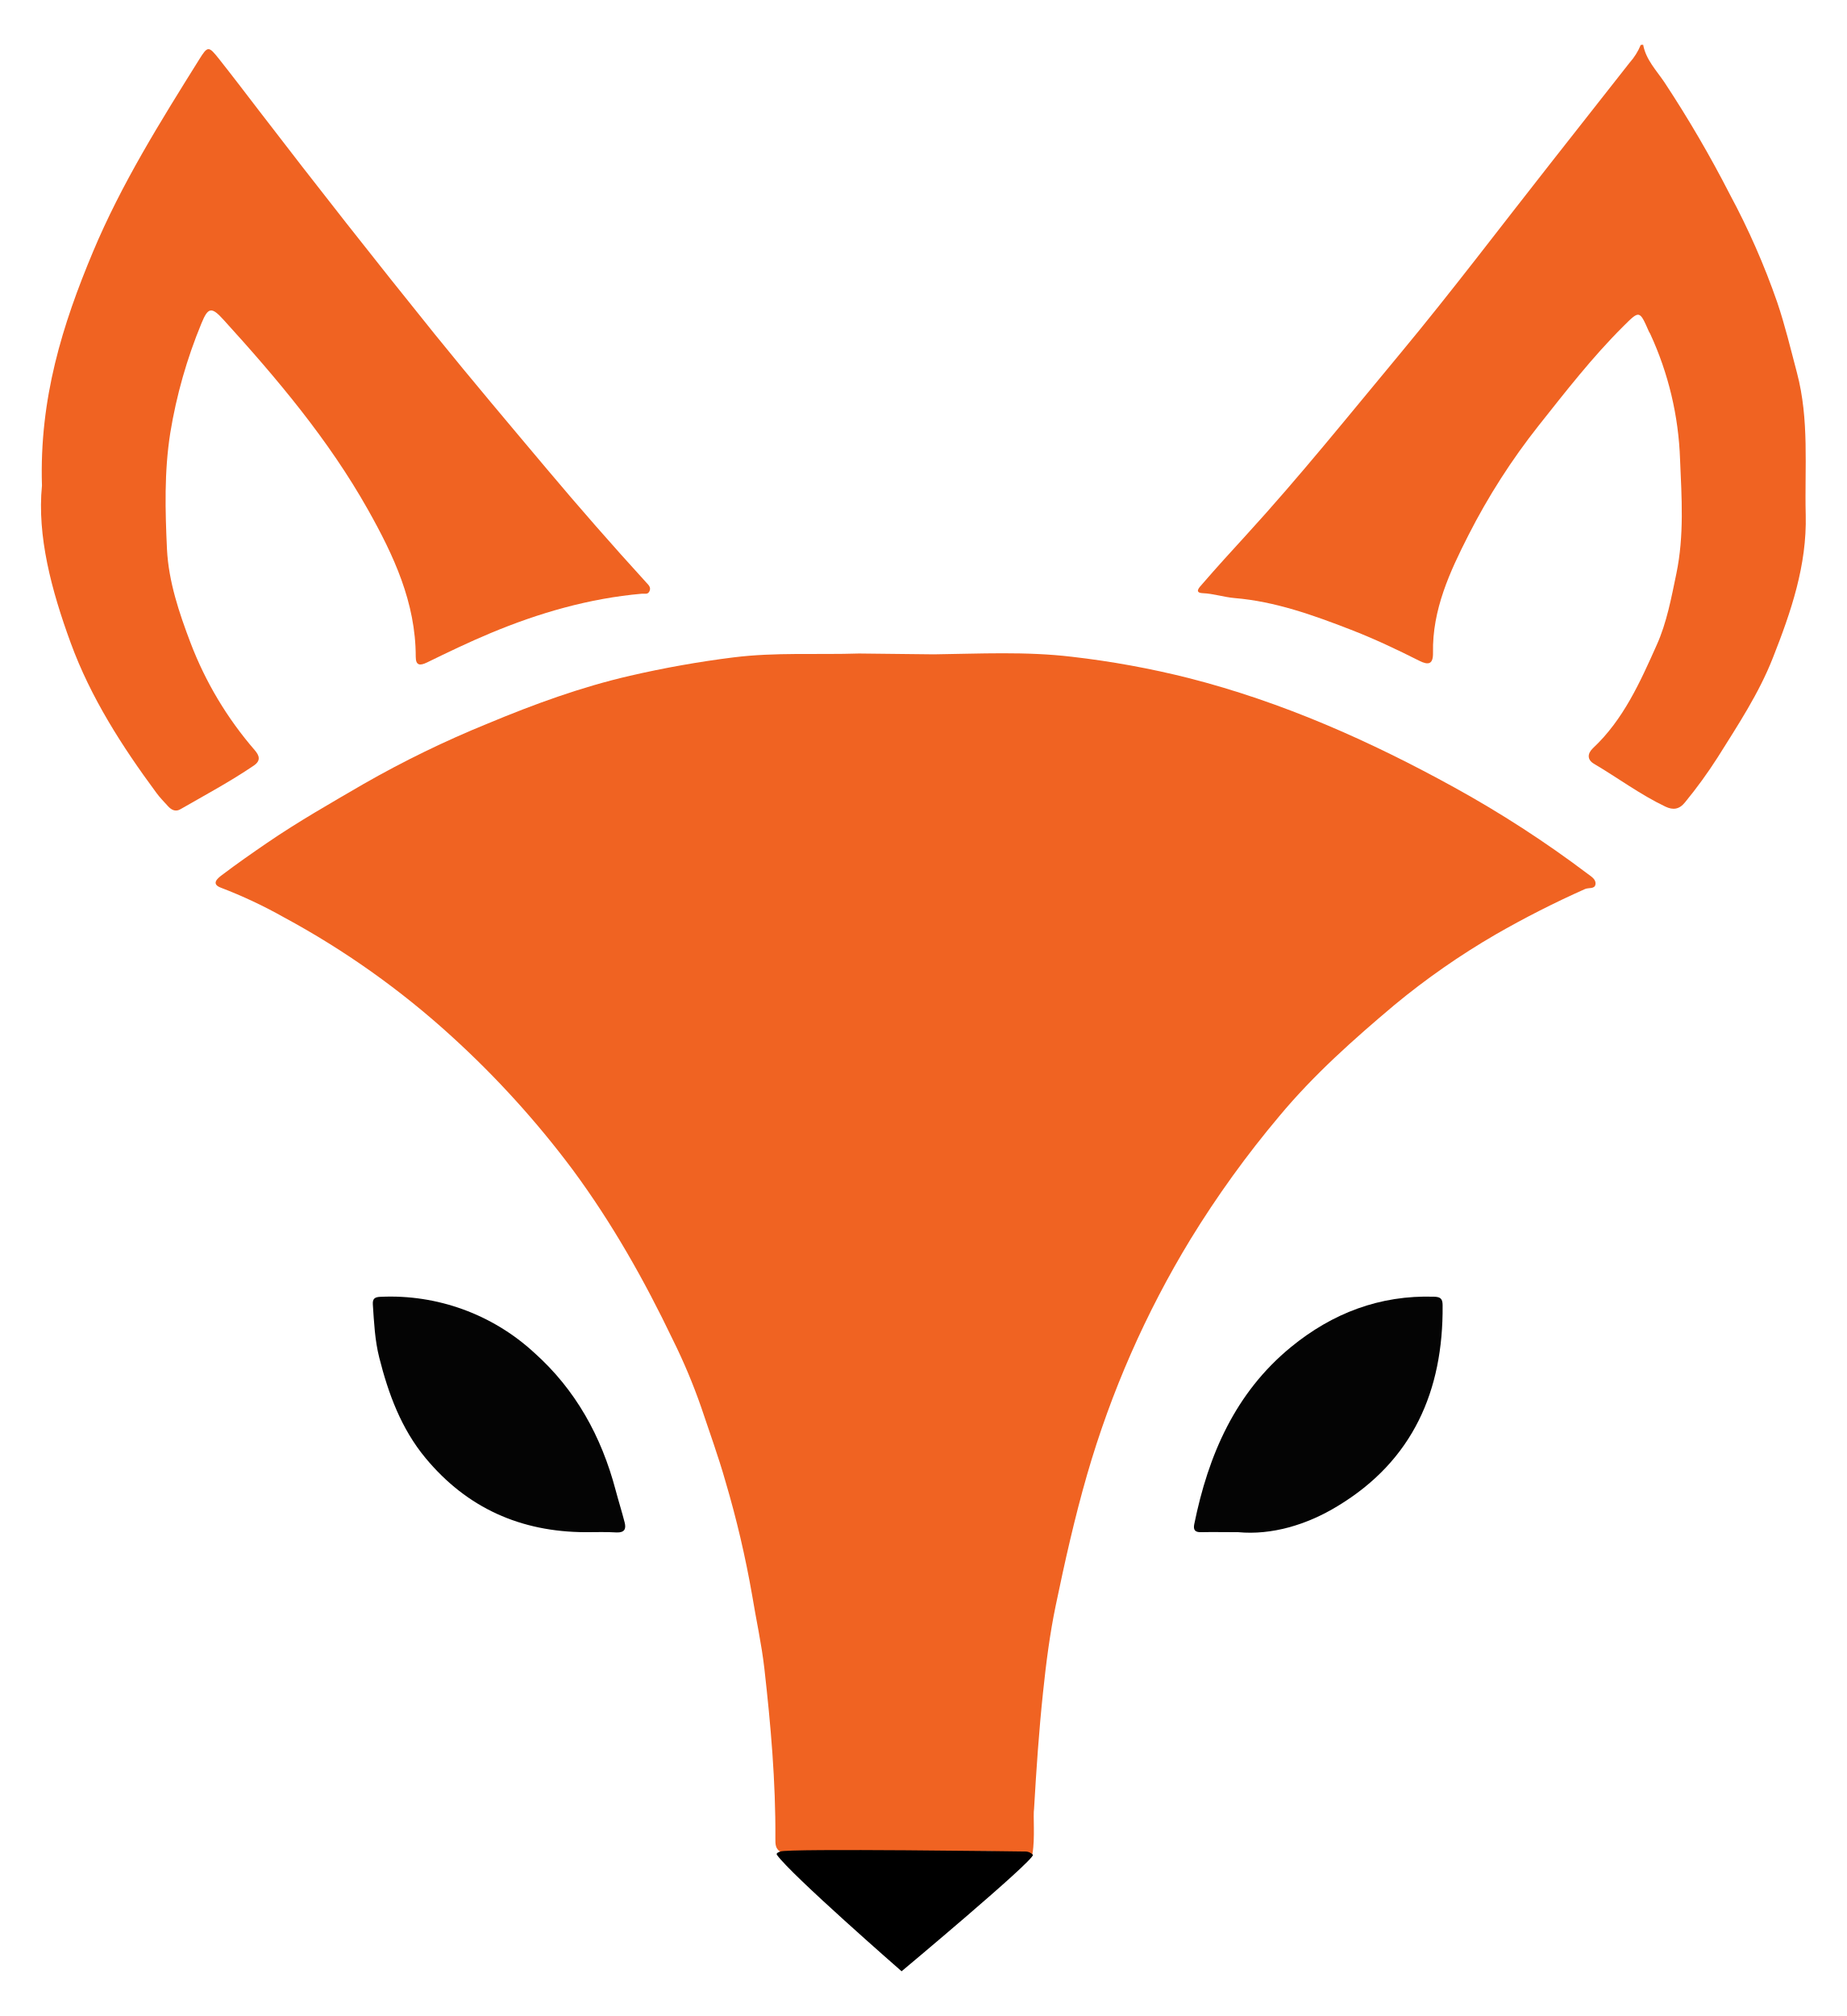
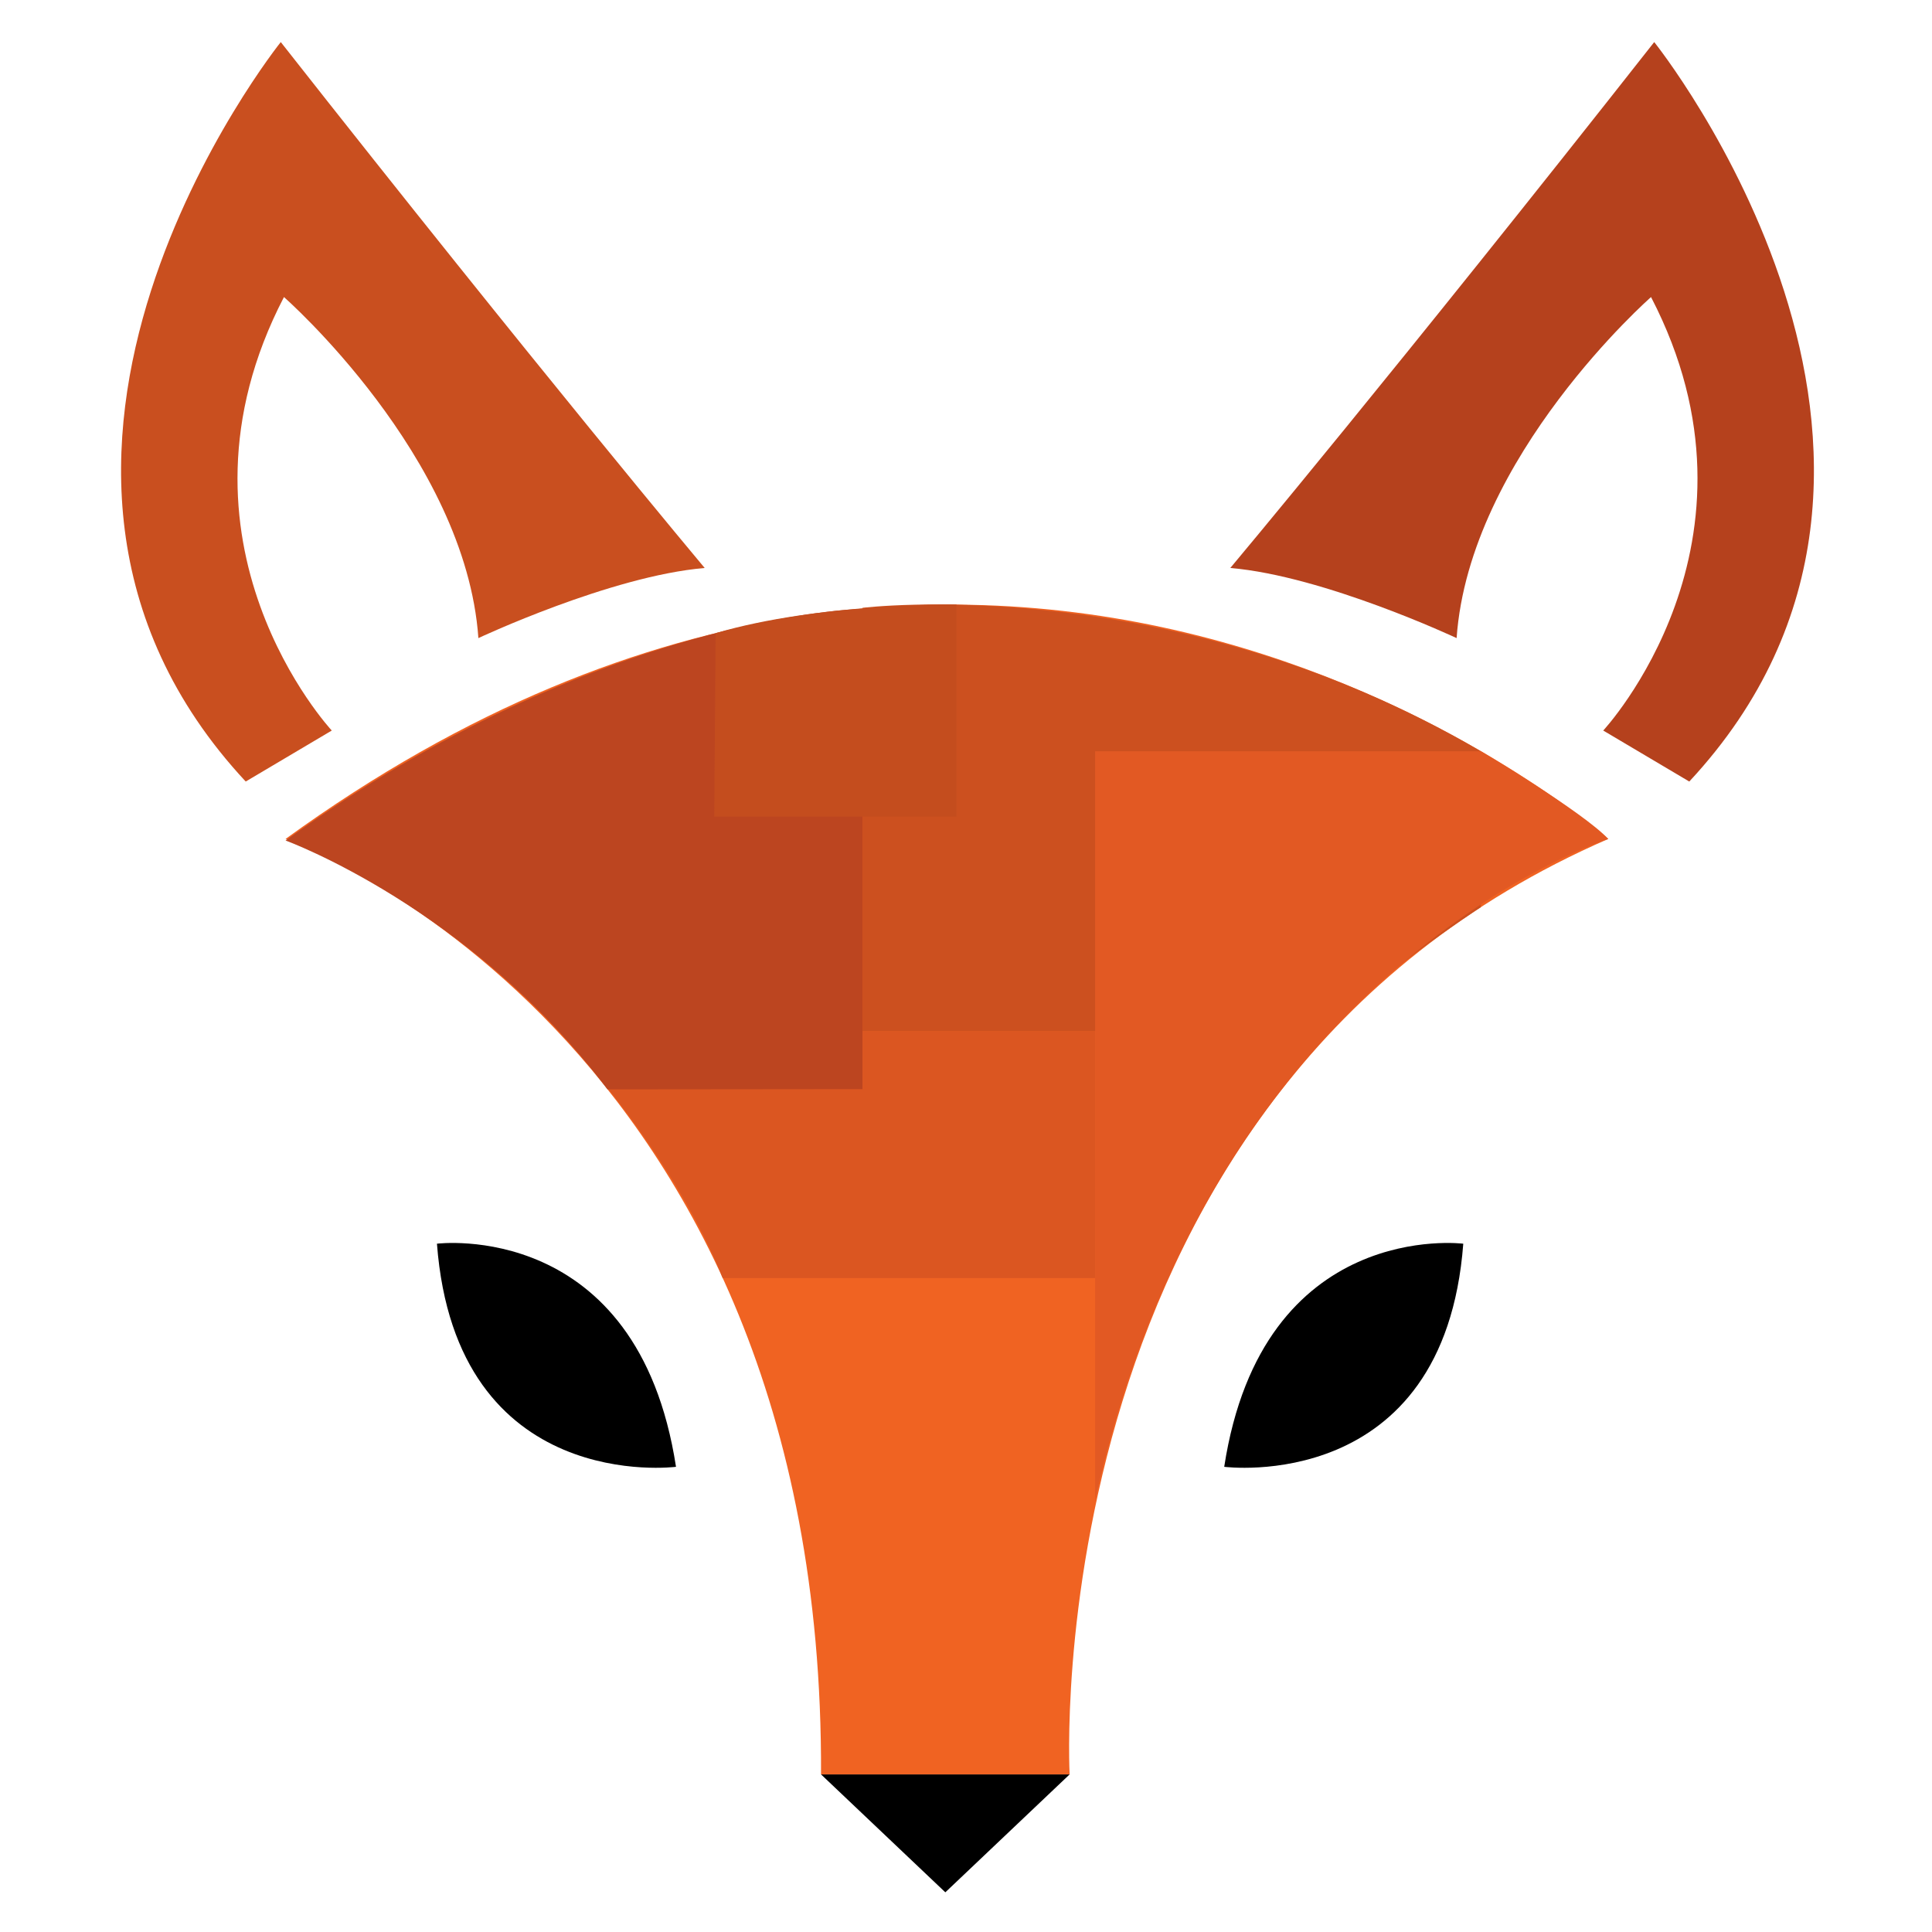
- <svg xmlns="http://www.w3.org/2000/svg" id="Layer_1" data-name="Layer 1" viewBox="0 0 555.41 606.15">
-   <defs>
-     <style>.cls-1{fill:#f06322;}.cls-2{fill:#040404;}</style>
-   </defs>
-   <path class="cls-1" d="M494.17,13.45c.82,4.49,4,7.73,6.39,11.28a355.1,355.1,0,0,1,19.7,33.75,222.32,222.32,0,0,1,14.22,32.38c2.33,6.87,4.06,14.09,5.93,21.16,3.78,14.24,2.29,28.52,2.65,42.8.38,15.12-4.4,29.09-9.86,42.93C529,208.47,522.67,218,516.61,227.67a141.36,141.36,0,0,1-9.86,13.58c-1.72,2.14-3.6,2.37-5.9,1.27-7.57-3.61-14.29-8.64-21.48-12.88-2.06-1.21-2-3.06-.31-4.67,9.22-8.63,14.25-20,19.22-31.11,3-6.69,4.36-14.11,5.88-21.4,2.38-11.44,1.59-22.93,1.11-34.32a97.86,97.86,0,0,0-9-37.81c-.11-.22-.27-.42-.37-.65-2.84-6.47-2.81-6.44-7.75-1.52-9.3,9.26-17.31,19.59-25.45,29.85a197,197,0,0,0-21.07,32.89c-5.6,11-10.91,22.45-10.66,35.35.07,3.5-1.37,3.81-4.11,2.43-6.78-3.42-13.65-6.66-20.74-9.4-11.27-4.36-22.62-8.44-34.82-9.46-3.21-.27-6.28-1.33-9.57-1.47-2.73-.12-.94-1.84-.2-2.69,4.32-5,8.79-9.9,13.25-14.77,16.1-17.6,31-36.17,46.25-54.5,15.61-18.8,30.35-38.32,45.47-57.53q11.81-15,23.59-30a18.67,18.67,0,0,0,3.36-5.36Z" />
-   <path class="cls-1" d="M280.86,196.74c13.82-.18,27.61-.92,41.49.73a270.24,270.24,0,0,1,35.16,6.41c28.14,7.18,54.49,18.9,79.82,32.85a334.67,334.67,0,0,1,40.15,26c1.08.82,2.57,1.65,2.35,3.16s-2.08.93-3.15,1.42A293.33,293.33,0,0,0,449.75,281a224.61,224.61,0,0,0-30.35,21.14c-12.3,10.36-24.3,21-34.68,33.48a304.82,304.82,0,0,0-26.69,37,292.31,292.31,0,0,0-31.11,70.82c-3.75,13-6.67,26.1-9.41,39.25-1.78,8.55-2.9,17.33-3.82,26.11-1.23,11.65-2,22.93-2.7,35-.33,2,.32,9-.47,13.43-.15.85-.29,1.41-1.19,1.54-4.15-1.86-8.73-2.19-13-2.12-10.41.15-19.65.1-31.25,1.11a4.89,4.89,0,0,1-1.46-.15c-10.93.14-19-1-28.55-.71-1.92-.77-1.89-2.45-1.88-4.08.11-17.12-1.39-34.16-3.31-51.14-.84-7.4-2.49-14.76-3.69-22.11a305.83,305.83,0,0,0-8-34.12c-2.14-7.56-4.84-14.92-7.32-22.36a174.88,174.88,0,0,0-8.5-20.24c-8.56-17.87-18.22-35-30.07-51.06a283.23,283.23,0,0,0-36.41-40.13,253.12,253.12,0,0,0-50.54-35.87,141.54,141.54,0,0,0-18.88-8.87c-3.19-1.16-.88-2.94.23-3.78,4.47-3.39,9.08-6.6,13.71-9.77,9.36-6.39,19.22-12,29-17.69a310.46,310.46,0,0,1,37.25-18.12c13.94-5.82,28.14-11,42.83-14.38a308.7,308.7,0,0,1,31.14-5.53c12.62-1.57,25.16-.75,37.72-1.16" />
-   <path class="cls-1" d="M12.62,146c-.82-26.12,6.17-48.4,15.35-70.3,8.57-20.45,20.25-39.11,31.93-57.81,2.57-4.12,2.84-4.12,6-.13,4,5.05,7.93,10.21,11.86,15.34q26.08,34,53,67.39c11.06,13.68,22.42,27.11,33.74,40.57q14.58,17.34,29.85,34.07c.68.75,1.49,1.43,1,2.58s-1.46.73-2.29.8c-15.88,1.4-31,5.77-45.63,11.89-6.44,2.69-12.71,5.71-19,8.78-2.08,1-3.4,1-3.4-1.73,0-16.29-6.64-30.48-14.37-44.21-11.82-21-27.27-39.33-43.41-57.07-3.62-4-4.67-3.85-6.67,1.06a149,149,0,0,0-9.36,32.87c-1.86,11.74-1.54,23.44-1,35.08.49,9.65,3.62,19,7.08,28.1A108,108,0,0,0,76.6,225.54c1.43,1.66,1.91,3.17-.29,4.66-7.11,4.82-14.67,8.87-22.1,13.14-1.41.81-2.66.19-3.67-.93-1.17-1.3-2.42-2.54-3.45-3.95-10.39-14.05-19.84-28.77-25.84-45.2C15.46,177.45,11.13,161.14,12.62,146Z" />
-   <path class="cls-2" d="M372.4,460.68c-4.61,0-7.86-.08-11.11,0-1.89.07-2.48-.67-2.12-2.43,4.22-20.75,12.3-39.48,29.11-53.25,12.43-10.17,26.71-15.64,43-15.12,2,.06,2.57.65,2.58,2.59.22,25.73-9,46.72-31.52,60.33C393,458.52,382.37,461.61,372.4,460.68Z" />
-   <path class="cls-2" d="M176.1,460.68c-19.46-.06-35.64-7.24-48.13-22.3-7.31-8.82-11.16-19.29-13.92-30.22-1.32-5.22-1.56-10.58-1.92-15.92-.13-1.88.69-2.28,2.39-2.33a63.8,63.8,0,0,1,46.05,16.72c12.57,11.19,20.31,25.28,24.58,41.42.86,3.25,1.88,6.46,2.71,9.71.49,1.91,0,3.08-2.41,3C182.35,460.56,179.22,460.68,176.1,460.68Z" />
-   <path d="M271.15,592.7s39.51-33,39.51-35a3.16,3.16,0,0,0-2-1s-71.93-1-74,0c-.18.09-1.42.43-1,1C237.8,563.61,271.15,592.7,271.15,592.7Z" />
+ <svg xmlns="http://www.w3.org/2000/svg" viewBox="0 0 606.15 606.15">
+   <g id="Newly_drawn" data-name="Newly drawn">
+     <g id="Nose">
+       <polyline points="257.59 556.7 335.59 556.7 296.59 593.7 257.59 556.7" />
+     </g>
+     <g id="Left_eye" data-name="Left eye">
+       <path d="M137.09,390.2s63-8,75,70C212.09,460.2,143.09,469.2,137.09,390.2Z" />
+     </g>
+     <g id="Right_eye" data-name="Right eye">
+       <path d="M459.09,390.2s-63-8-75,70C384.09,460.2,453.09,469.2,459.09,390.2Z" />
+     </g>
+     <g id="Head">
+       <path d="M257.59,556.7h78s-12-214.82,169-293.49c0,0-187-165.4-415,0C89.59,263.21,258.59,323.73,257.59,556.7Z" style="fill:#f06322" />
+     </g>
+     <g id="Left_ear" data-name="Left ear">
+       <path d="M221.09,178.2s-52-62-133-165c0,0-105,131-11,232l27-16s-55-59-15-136c0,0,57,50,61,107C150.09,200.2,191.59,180.7,221.09,178.2Z" style="fill:#c94f1f" />
+     </g>
+     <g id="Right_ear" data-name="Right ear">
+       <path d="M386,178.2s52-62,133-165c0,0,105,131,11,232l-27-16s55-59,15-136c0,0-57,50-61,107C457,200.2,415.48,180.7,386,178.2Z" style="fill:#b5411d" />
+     </g>
+   </g>
+   <g id="Patchwork">
+     <path d="M343.59,323.53V401H226.73S214,365.37,175.3,323.53Z" style="fill:#db5621" />
+     <path d="M270.59,190.7s97-12,194,45v48.93s-37.32,24.24-46.91,38.9H270.59Z" style="fill:#cc501f" />
+     <path d="M89.59,263.7s58.07,21.16,101,78.08l80-.08V191S187.59,192.7,89.59,263.7Z" style="fill:#bc4520" />
+     <path d="M343.59,235.7H464.67s31.92,19,39.91,27.51c0,0-124,39.49-161,207.49Z" style="fill:#e25923" />
+     <path d="M224.53,198.64l-.44,57.56h76V189.65S257,189.09,224.53,198.64Z" style="fill:#c44d1e" />
+   </g>
</svg>
